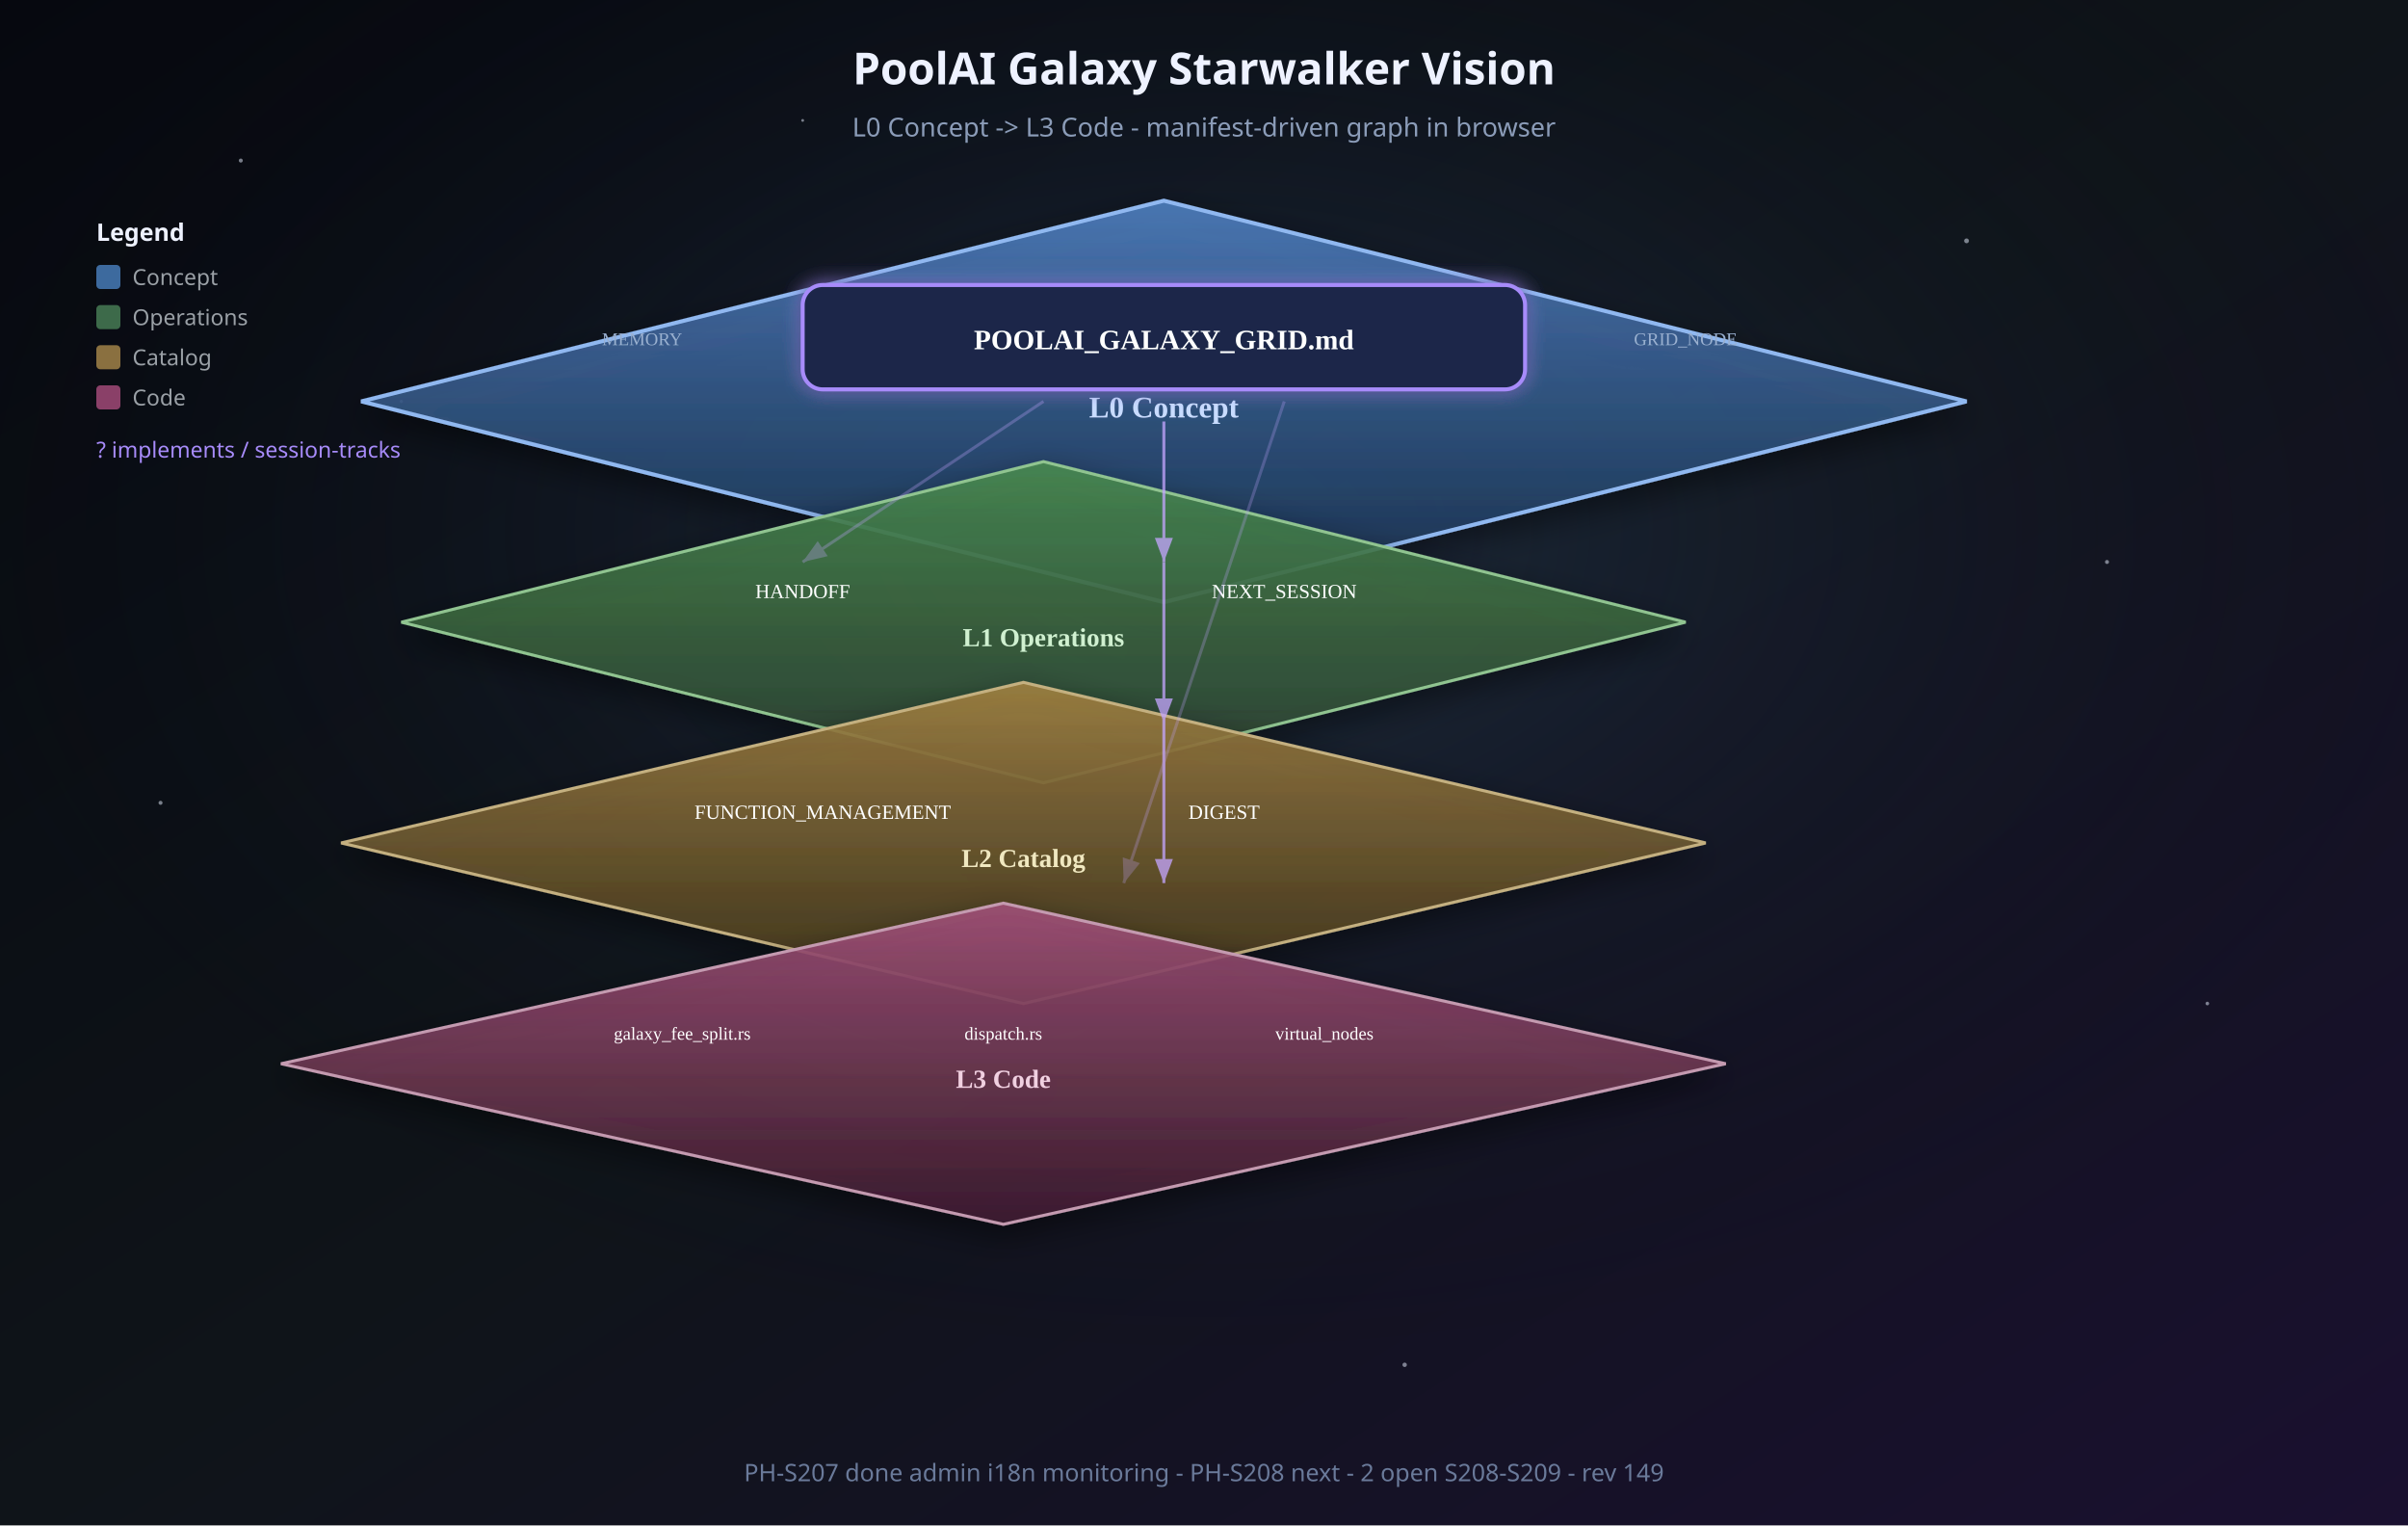
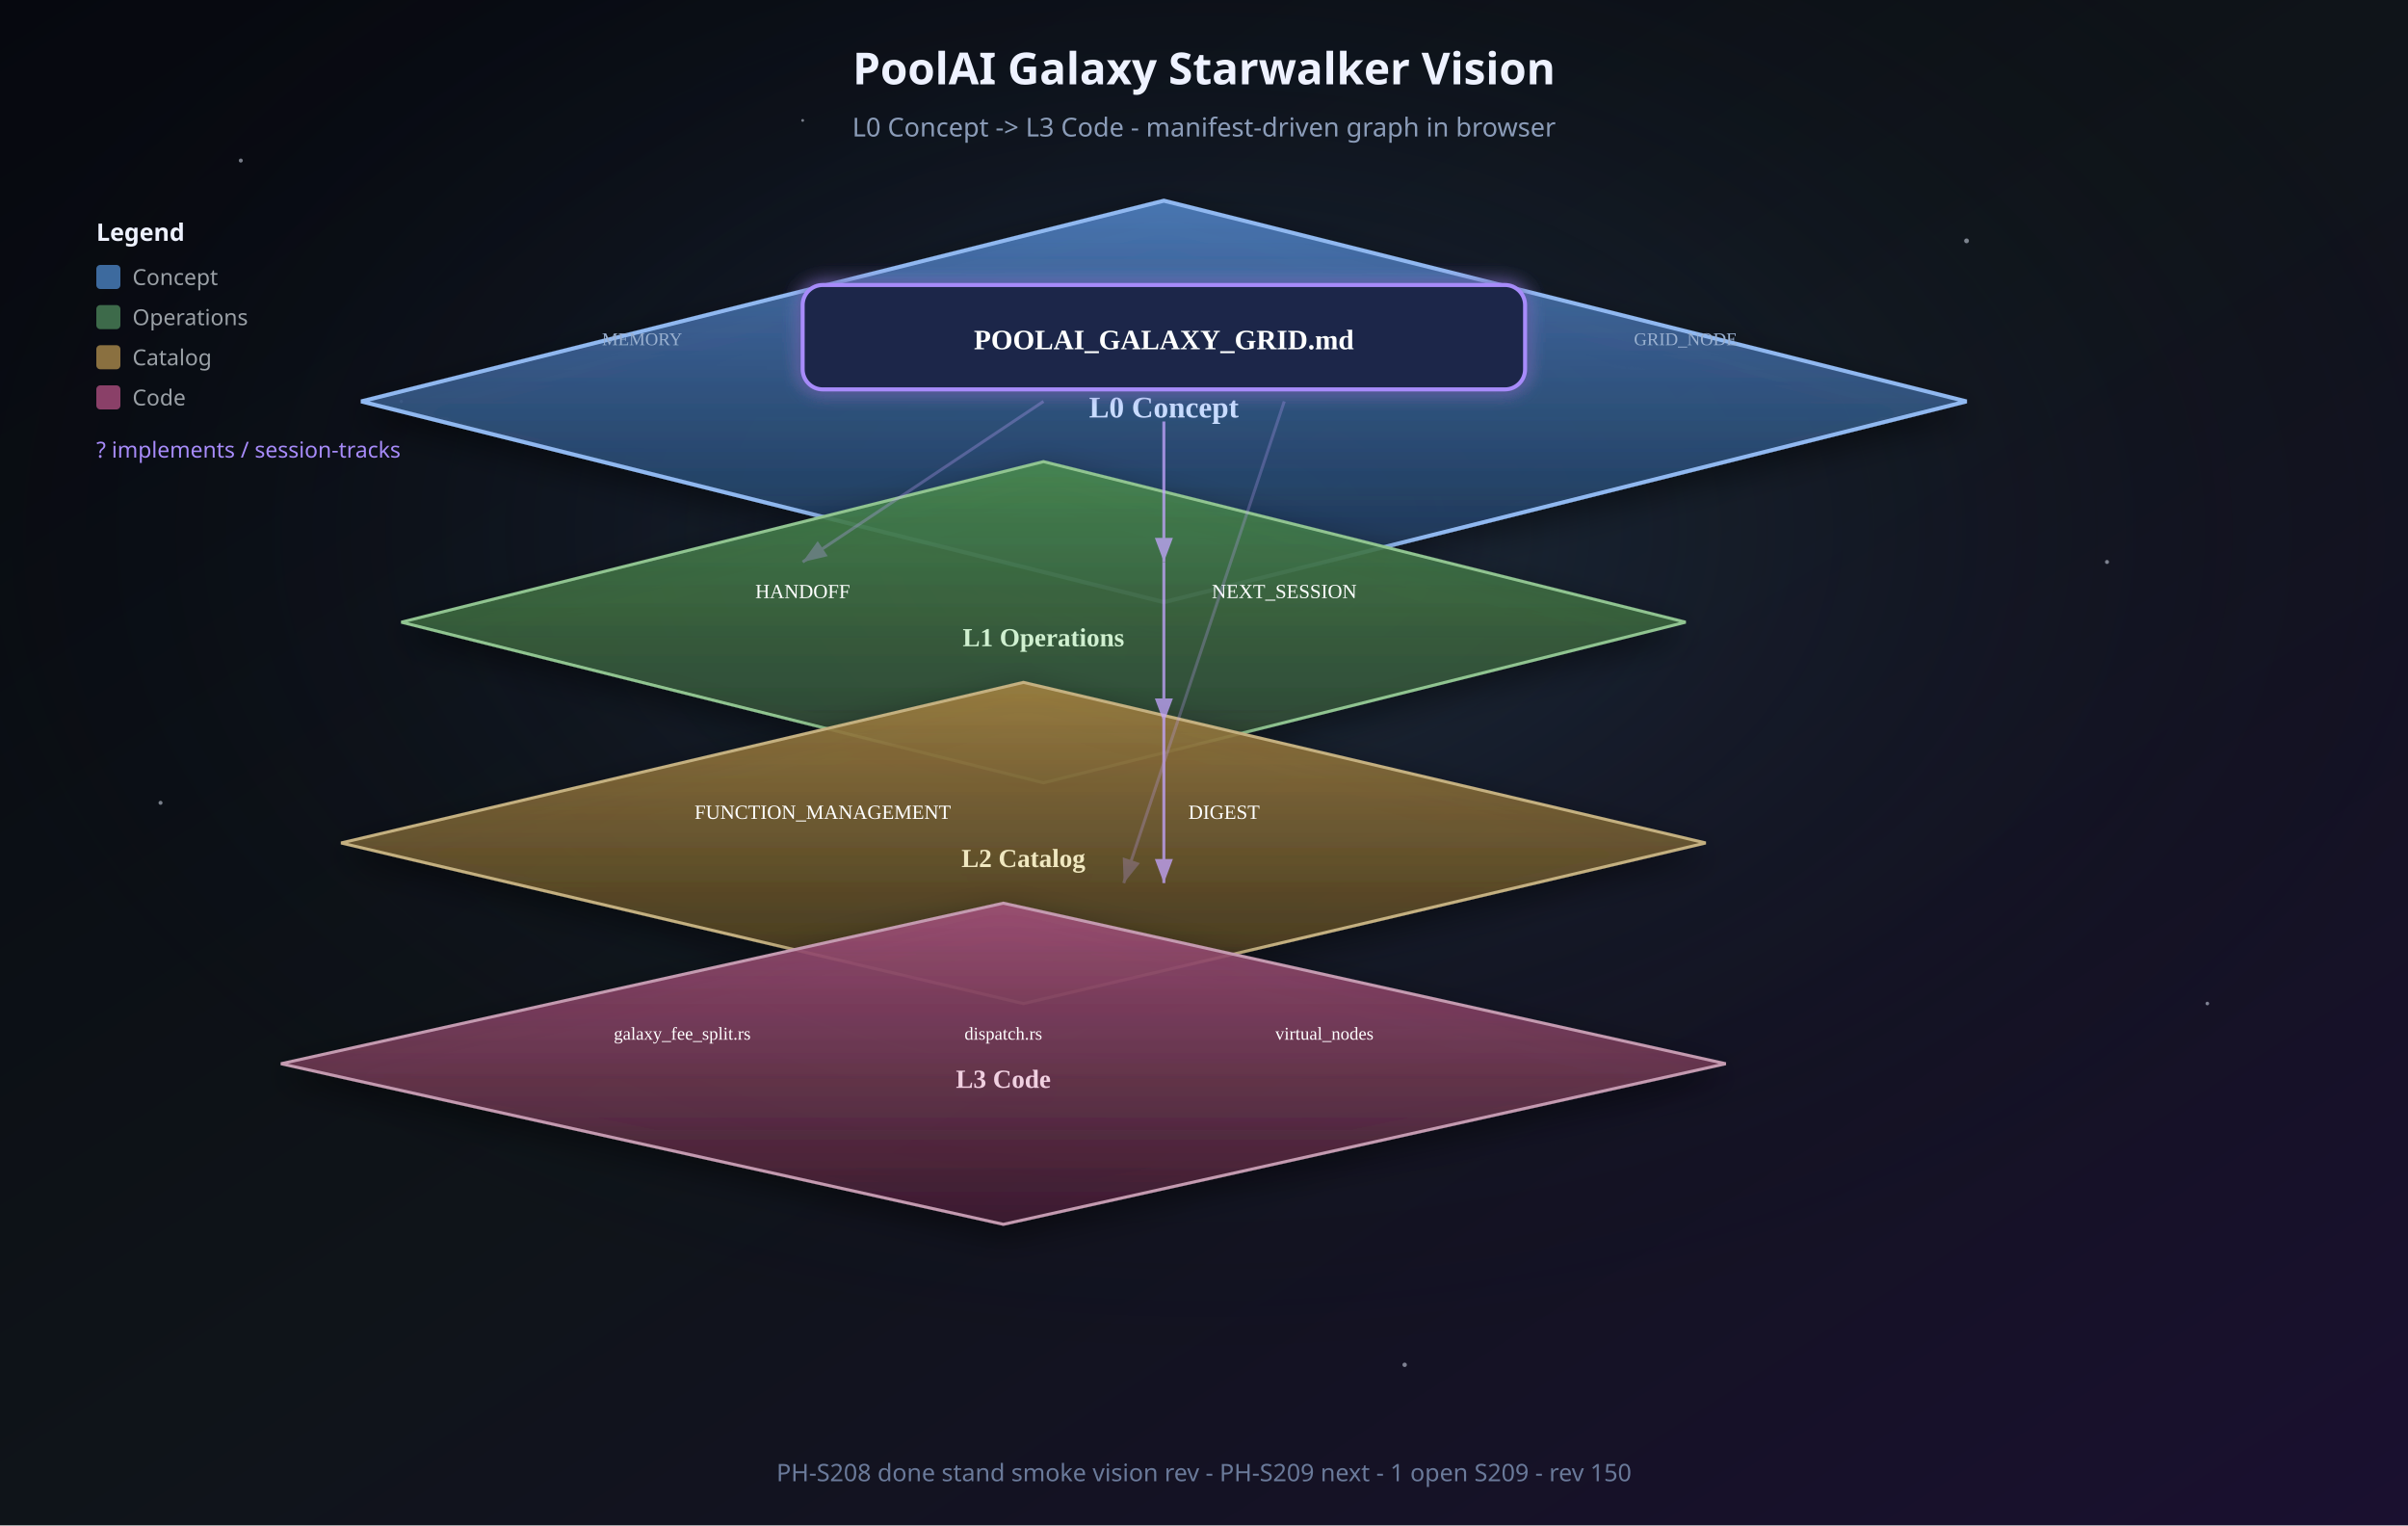
<svg xmlns="http://www.w3.org/2000/svg" viewBox="0 0 1200 760" role="img" aria-labelledby="title desc">
  <defs>
    <linearGradient id="bg" x1="0%" y1="0%" x2="100%" y2="100%">
      <stop offset="0%" stop-color="#06080f" />
      <stop offset="50%" stop-color="#0f1419" />
      <stop offset="100%" stop-color="#1a1030" />
    </linearGradient>
    <radialGradient id="nebula" cx="50%" cy="35%" r="55%">
      <stop offset="0%" stop-color="#3d5a8a" stop-opacity="0.35" />
      <stop offset="100%" stop-color="#06080f" stop-opacity="0" />
    </radialGradient>
    <linearGradient id="planeL0" x1="0%" y1="0%" x2="0%" y2="100%">
      <stop offset="0%" stop-color="#4a7ab8" stop-opacity="0.95" />
      <stop offset="100%" stop-color="#1e3350" stop-opacity="0.85" />
    </linearGradient>
    <linearGradient id="planeL1" x1="0%" y1="0%" x2="0%" y2="100%">
      <stop offset="0%" stop-color="#4a8a50" stop-opacity="0.9" />
      <stop offset="100%" stop-color="#2a4030" stop-opacity="0.85" />
    </linearGradient>
    <linearGradient id="planeL2" x1="0%" y1="0%" x2="0%" y2="100%">
      <stop offset="0%" stop-color="#a08040" stop-opacity="0.9" />
      <stop offset="100%" stop-color="#403520" stop-opacity="0.85" />
    </linearGradient>
    <linearGradient id="planeL3" x1="0%" y1="0%" x2="0%" y2="100%">
      <stop offset="0%" stop-color="#a05078" stop-opacity="0.9" />
      <stop offset="100%" stop-color="#402030" stop-opacity="0.85" />
    </linearGradient>
    <filter id="shadow" x="-30%" y="-30%" width="160%" height="160%">
      <feDropShadow dx="0" dy="6" stdDeviation="8" flood-color="#000" flood-opacity="0.5" />
    </filter>
    <filter id="glow" x="-50%" y="-50%" width="200%" height="200%">
      <feGaussianBlur stdDeviation="4" result="b" />
      <feMerge>
        <feMergeNode in="b" />
        <feMergeNode in="SourceGraphic" />
      </feMerge>
    </filter>
    <marker id="arrow" markerWidth="10" markerHeight="10" refX="8" refY="3" orient="auto">
      <path d="M0,0 L8,3 L0,6 Z" fill="#c4a5ff" />
    </marker>
  </defs>
  <rect width="1200" height="760" fill="url(#bg)" />
  <rect width="1200" height="760" fill="url(#nebula)" />
  <g fill="#e8f0ff" opacity="0.5">
    <circle cx="120" cy="80" r="1" />
    <circle cx="980" cy="120" r="1.2" />
    <circle cx="200" cy="200" r="0.8" />
    <circle cx="1050" cy="280" r="1" />
    <circle cx="80" cy="400" r="1" />
    <circle cx="1100" cy="500" r="0.9" />
    <circle cx="400" cy="60" r="0.7" />
    <circle cx="700" cy="680" r="1.1" />
  </g>
  <text x="600" y="42" text-anchor="middle" fill="#eef2ff" font-family="Segoe UI, system-ui, sans-serif" font-size="22" font-weight="600">PoolAI Galaxy Starwalker Vision</text>
  <text x="600" y="68" text-anchor="middle" fill="#8b9cb8" font-family="Segoe UI, system-ui, sans-serif" font-size="13">L0 Concept -&gt; L3 Code - manifest-driven graph in browser</text>
  <g transform="translate(180, 100)" filter="url(#shadow)">
    <path d="M0 100 L400 0 L800 100 L400 200 Z" fill="url(#planeL0)" stroke="#90b8f0" stroke-width="2" />
    <text x="400" y="108" text-anchor="middle" fill="#c8dcff" font-size="15" font-weight="700">L0 Concept</text>
    <g filter="url(#glow)">
      <rect x="220" y="42" width="360" height="52" rx="10" fill="#1a2848" stroke="#a78bfa" stroke-width="2" />
      <text x="400" y="74" text-anchor="middle" fill="#fff" font-size="14" font-weight="700">POOLAI_GALAXY_GRID.md</text>
    </g>
    <text x="140" y="72" text-anchor="middle" fill="#9ab0d0" font-size="9">MEMORY</text>
    <text x="660" y="72" text-anchor="middle" fill="#9ab0d0" font-size="9">GRID_NODE</text>
  </g>
  <g transform="translate(200, 230)" filter="url(#shadow)">
    <path d="M0 80 L320 0 L640 80 L320 160 Z" fill="url(#planeL1)" stroke="#90c490" stroke-width="1.5" />
    <text x="320" y="92" text-anchor="middle" fill="#d0f0d0" font-size="13" font-weight="600">L1 Operations</text>
    <text x="200" y="68" text-anchor="middle" fill="#fff" font-size="10">HANDOFF</text>
    <text x="440" y="68" text-anchor="middle" fill="#fff" font-size="10">NEXT_SESSION</text>
  </g>
  <g transform="translate(170, 340)" filter="url(#shadow)">
    <path d="M0 80 L340 0 L680 80 L340 160 Z" fill="url(#planeL2)" stroke="#c4b080" stroke-width="1.5" />
    <text x="340" y="92" text-anchor="middle" fill="#f0e8c0" font-size="13" font-weight="600">L2 Catalog</text>
    <text x="240" y="68" text-anchor="middle" fill="#fff" font-size="10">FUNCTION_MANAGEMENT</text>
    <text x="440" y="68" text-anchor="middle" fill="#fff" font-size="10">DIGEST</text>
  </g>
  <g transform="translate(140, 450)" filter="url(#shadow)">
    <path d="M0 80 L360 0 L720 80 L360 160 Z" fill="url(#planeL3)" stroke="#c49ab0" stroke-width="1.5" />
    <text x="360" y="92" text-anchor="middle" fill="#f0d0e0" font-size="13" font-weight="600">L3 Code</text>
    <text x="200" y="68" text-anchor="middle" fill="#fff" font-size="9">galaxy_fee_split.rs</text>
    <text x="360" y="68" text-anchor="middle" fill="#fff" font-size="9">dispatch.rs</text>
    <text x="520" y="68" text-anchor="middle" fill="#fff" font-size="9">virtual_nodes</text>
  </g>
  <g fill="none" stroke="#c4a5ff" stroke-width="1.5" marker-end="url(#arrow)" opacity="0.75">
    <path d="M580 210 L580 280" />
    <path d="M580 280 L580 360" />
    <path d="M580 360 L580 440" />
    <path d="M520 200 L400 280" opacity="0.4" />
    <path d="M640 200 L560 440" opacity="0.35" />
  </g>
  <g transform="translate(48, 120)" font-family="Segoe UI, system-ui, sans-serif" font-size="11">
    <text x="0" y="0" fill="#eef2ff" font-weight="600" font-size="12">Legend</text>
    <rect x="0" y="12" width="12" height="12" rx="2" fill="#3d6a9e" />
    <text x="18" y="22" fill="#9aa0a6">Concept</text>
    <rect x="0" y="32" width="12" height="12" rx="2" fill="#3d6a4a" />
    <text x="18" y="42" fill="#9aa0a6">Operations</text>
    <rect x="0" y="52" width="12" height="12" rx="2" fill="#8a7040" />
    <text x="18" y="62" fill="#9aa0a6">Catalog</text>
    <rect x="0" y="72" width="12" height="12" rx="2" fill="#8a4068" />
    <text x="18" y="82" fill="#9aa0a6">Code</text>
    <text x="0" y="108" fill="#a78bfa">? implements / session-tracks</text>
  </g>
-   <text x="600" y="738" text-anchor="middle" fill="#6a7a9a" font-family="Segoe UI, system-ui, sans-serif" font-size="12">PH-S207 done admin i18n monitoring - PH-S208 next - 2 open S208-S209 - rev 149</text>
+   <text x="600" y="738" text-anchor="middle" fill="#6a7a9a" font-family="Segoe UI, system-ui, sans-serif" font-size="12">PH-S208 done stand smoke vision rev - PH-S209 next - 1 open S209 - rev 150</text>
</svg>
